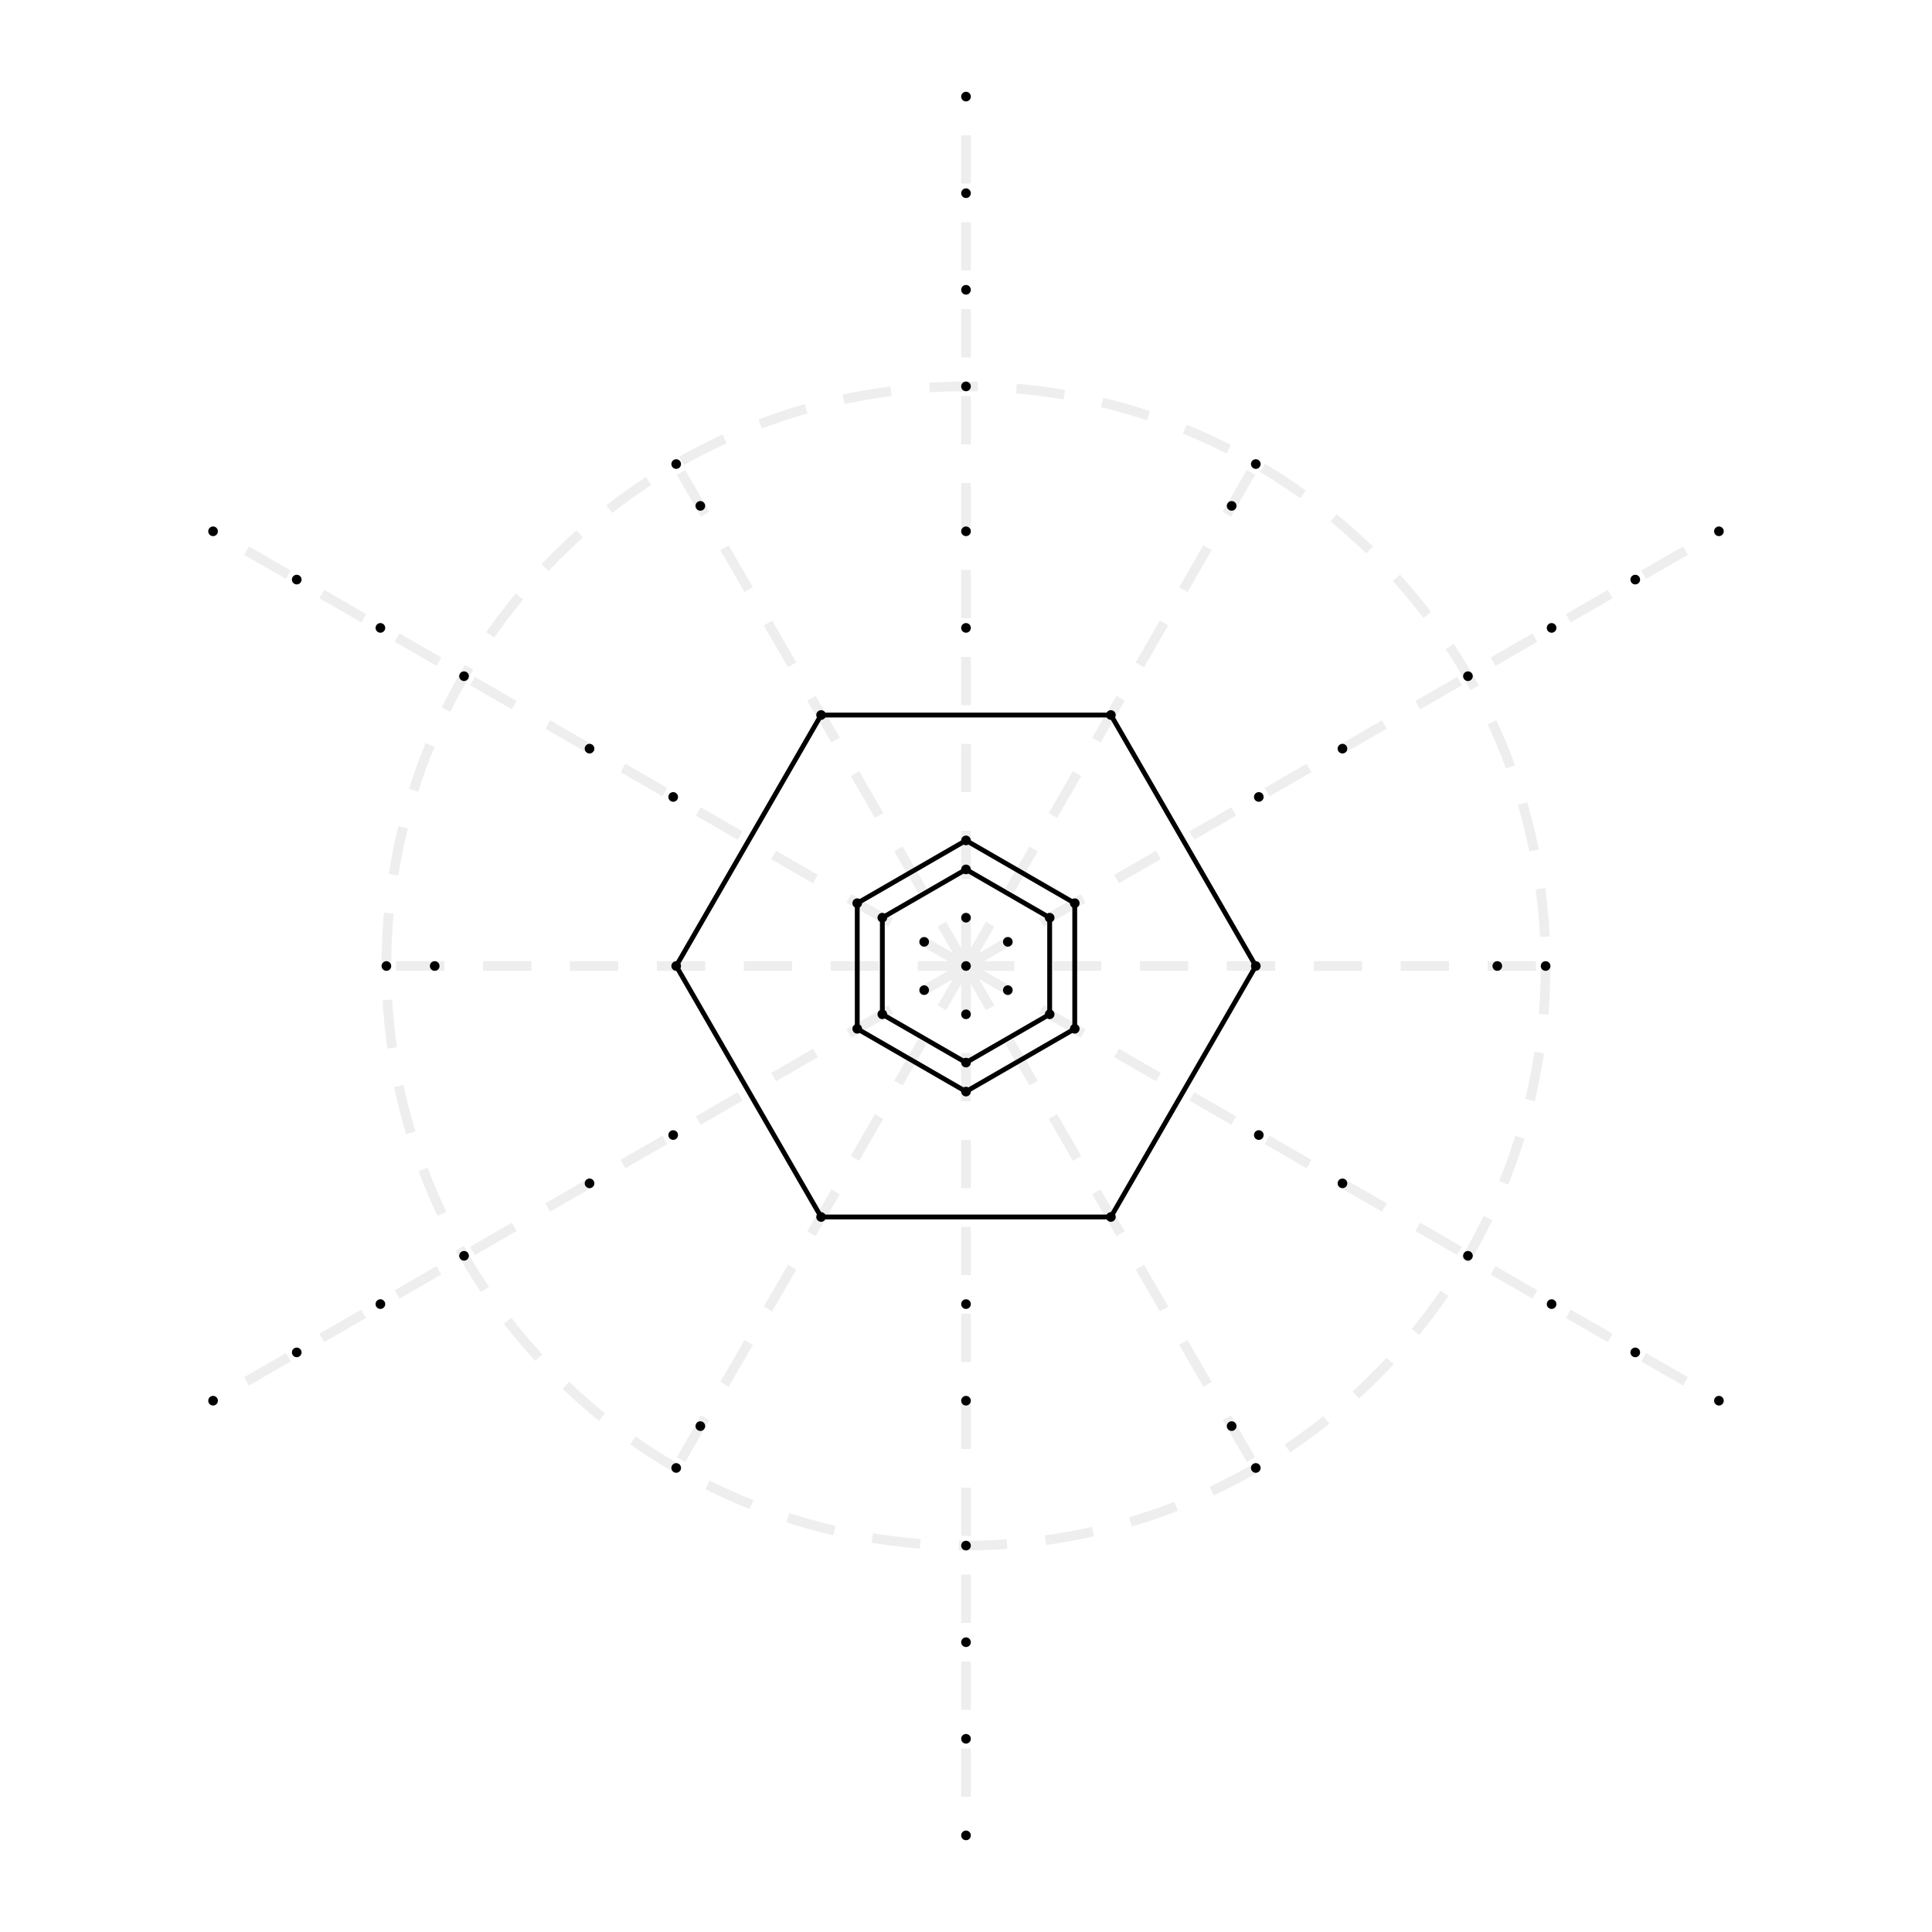
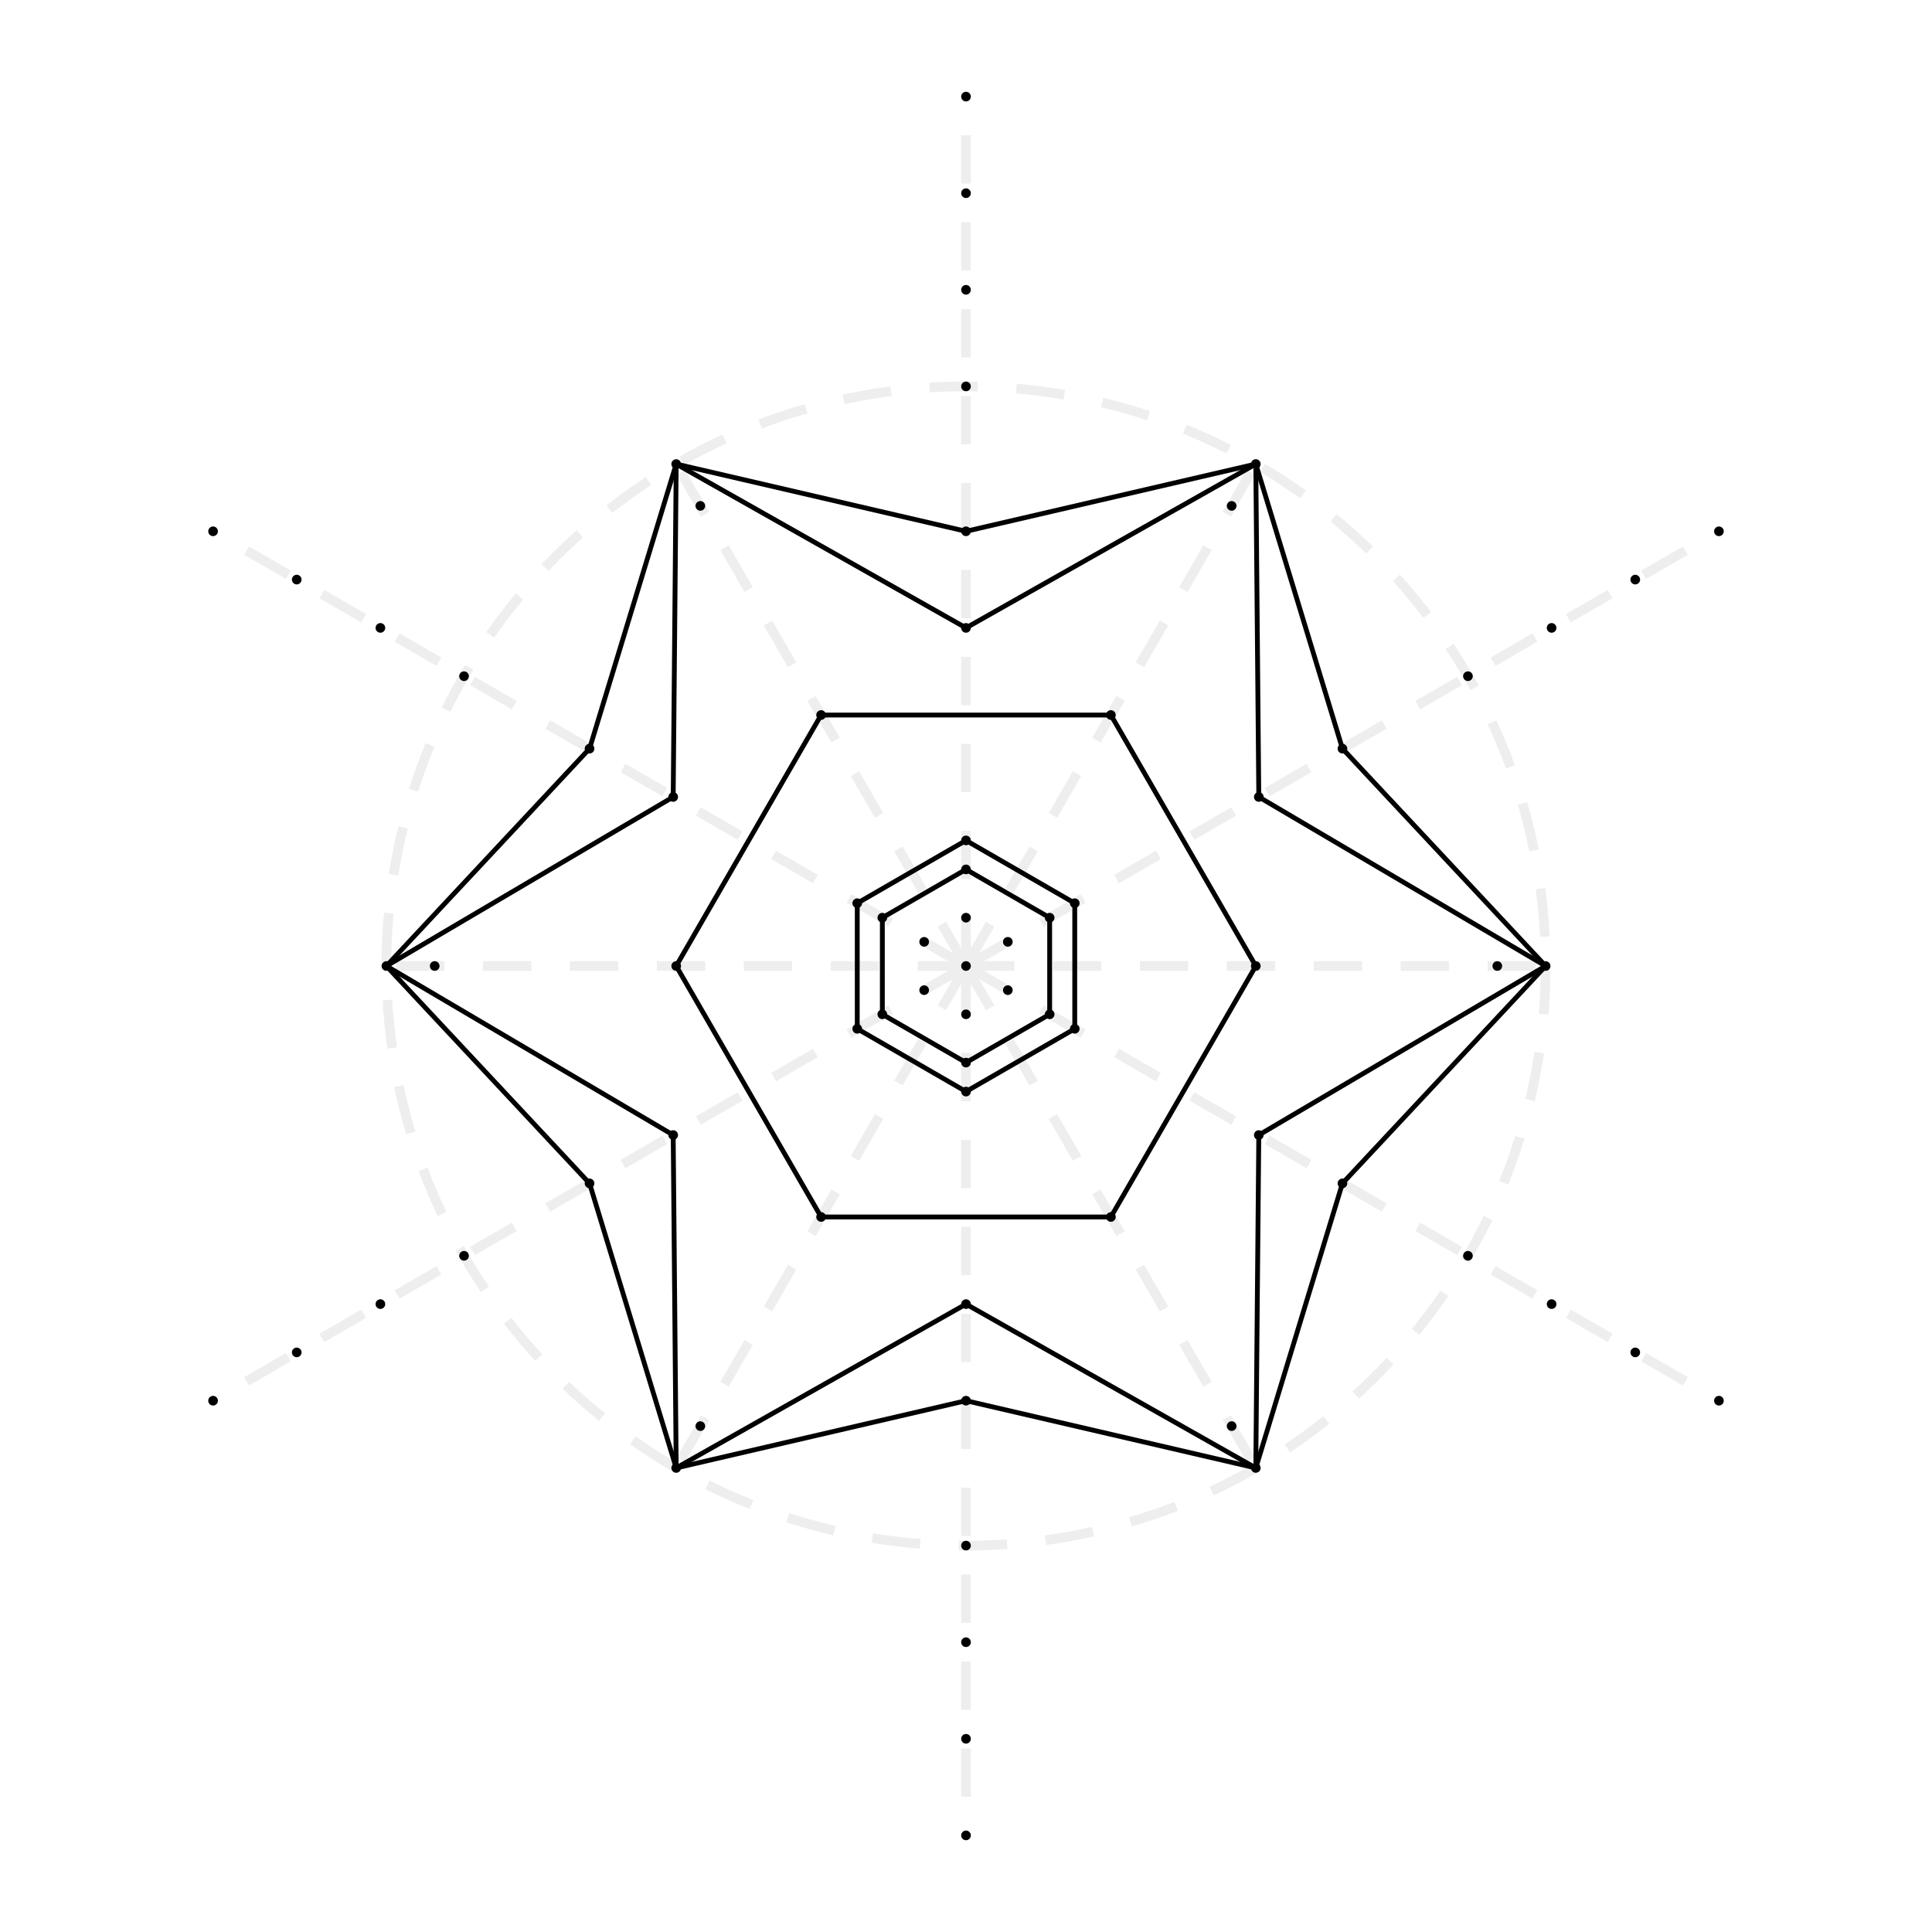
<svg xmlns="http://www.w3.org/2000/svg" xmlns:xlink="http://www.w3.org/1999/xlink" width="10in" height="10in" viewBox="-500 -500 1000 1000">
  <style type="text/css">
    .empty {
      fill: none;
    }
    .dashed {
      stroke: #eee;
      stroke-dasharray: 25,20;
      stroke-width: 5;
    }
    line {
      stroke: black;
      stroke-width: 2.5;
    }
  </style>
  <defs>
    <circle id="point" r="2.5" />
    <g id="short-line">
      <g id="half-short-line">
        <line x1="0" x2="300" y1="0" y2="0" class="dashed" />
        <use xlink:href="#point" transform="translate(150)" />
        <use xlink:href="#point" transform="translate(275)" />
        <use xlink:href="#point" transform="translate(300)" />
      </g>
      <use xlink:href="#half-short-line" transform="scale(-1)" />
    </g>
    <g id="long-line">
      <g id="half-long-line">
        <line x1="0" x2="450" y1="0" y2="0" class="dashed" />
        <use xlink:href="#point" transform="translate(25)" />
        <use xlink:href="#point" transform="translate(50)" />
        <use xlink:href="#point" transform="translate(65)" />
        <use xlink:href="#point" transform="translate(175)" />
        <use xlink:href="#point" transform="translate(225)" />
        <use xlink:href="#point" transform="translate(300)" />
        <use xlink:href="#point" transform="translate(350)" />
        <use xlink:href="#point" transform="translate(400)" />
        <use xlink:href="#point" transform="translate(450)" />
      </g>
      <use xlink:href="#half-long-line" transform="scale(-1)" />
    </g>
    <line id="hex50" x1="-25" x2="25" y1="43.30" y2="43.30" />
    <line id="hex65" x1="-32.5" x2="32.5" y1="56.29" y2="56.29" />
    <line id="hex150" x1="-75" x2="75" y1="129.90" y2="129.90" />
+     <line id="stardust-175-300" x1="0" y1="175" x2="150" y2="259.81" />
+     <line id="stardust-225-300" x1="0" y1="225" x2="150" y2="259.81" />
  </defs>
  <g id="construction">
    <circle cx="0" cy="0" r="300" class="empty dashed" />
    <use xlink:href="#short-line" />
    <use xlink:href="#short-line" transform="rotate(60)" />
    <use xlink:href="#short-line" transform="rotate(120)" />
    <use xlink:href="#long-line" transform="rotate(30)" />
    <use xlink:href="#long-line" transform="rotate(90)" />
    <use xlink:href="#long-line" transform="rotate(150)" />
    <use xlink:href="#point" />
  </g>
  <g id="hexagon50">
    <use xlink:href="#hex50" transform="rotate(30)" />
    <use xlink:href="#hex50" transform="rotate(90)" />
    <use xlink:href="#hex50" transform="rotate(150)" />
    <use xlink:href="#hex50" transform="rotate(210)" />
    <use xlink:href="#hex50" transform="rotate(270)" />
    <use xlink:href="#hex50" transform="rotate(330)" />
  </g>
  <g id="hexagon65">
    <use xlink:href="#hex65" transform="rotate(30)" />
    <use xlink:href="#hex65" transform="rotate(90)" />
    <use xlink:href="#hex65" transform="rotate(150)" />
    <use xlink:href="#hex65" transform="rotate(210)" />
    <use xlink:href="#hex65" transform="rotate(270)" />
    <use xlink:href="#hex65" transform="rotate(330)" />
  </g>
  <g id="hexagon150">
    <use xlink:href="#hex150" />
    <use xlink:href="#hex150" transform="rotate(60)" />
    <use xlink:href="#hex150" transform="rotate(120)" />
    <use xlink:href="#hex150" transform="rotate(180)" />
    <use xlink:href="#hex150" transform="rotate(240)" />
    <use xlink:href="#hex150" transform="rotate(300)" />
  </g>
+   <g id="star-175-300">
+     <g id="half-star-175-300">
+       <use xlink:href="#stardust-175-300" />
+       <use xlink:href="#stardust-175-300" transform="rotate(60)" />
+       <use xlink:href="#stardust-175-300" transform="rotate(120)" />
+       <use xlink:href="#stardust-175-300" transform="rotate(180)" />
+       <use xlink:href="#stardust-175-300" transform="rotate(240)" />
+       <use xlink:href="#stardust-175-300" transform="rotate(300)" />
+     </g>
+     <use xlink:href="#half-star-175-300" transform="scale(-1,1)" />
+   </g>
+   <g id="star-225-300">
+     <g id="half-star-225-300">
+       <use xlink:href="#stardust-225-300" />
+       <use xlink:href="#stardust-225-300" transform="rotate(60)" />
+       <use xlink:href="#stardust-225-300" transform="rotate(120)" />
+       <use xlink:href="#stardust-225-300" transform="rotate(180)" />
+       <use xlink:href="#stardust-225-300" transform="rotate(240)" />
+       <use xlink:href="#stardust-225-300" transform="rotate(300)" />
+     </g>
+     <use xlink:href="#half-star-225-300" transform="scale(-1,1)" />
+   </g>
</svg>
